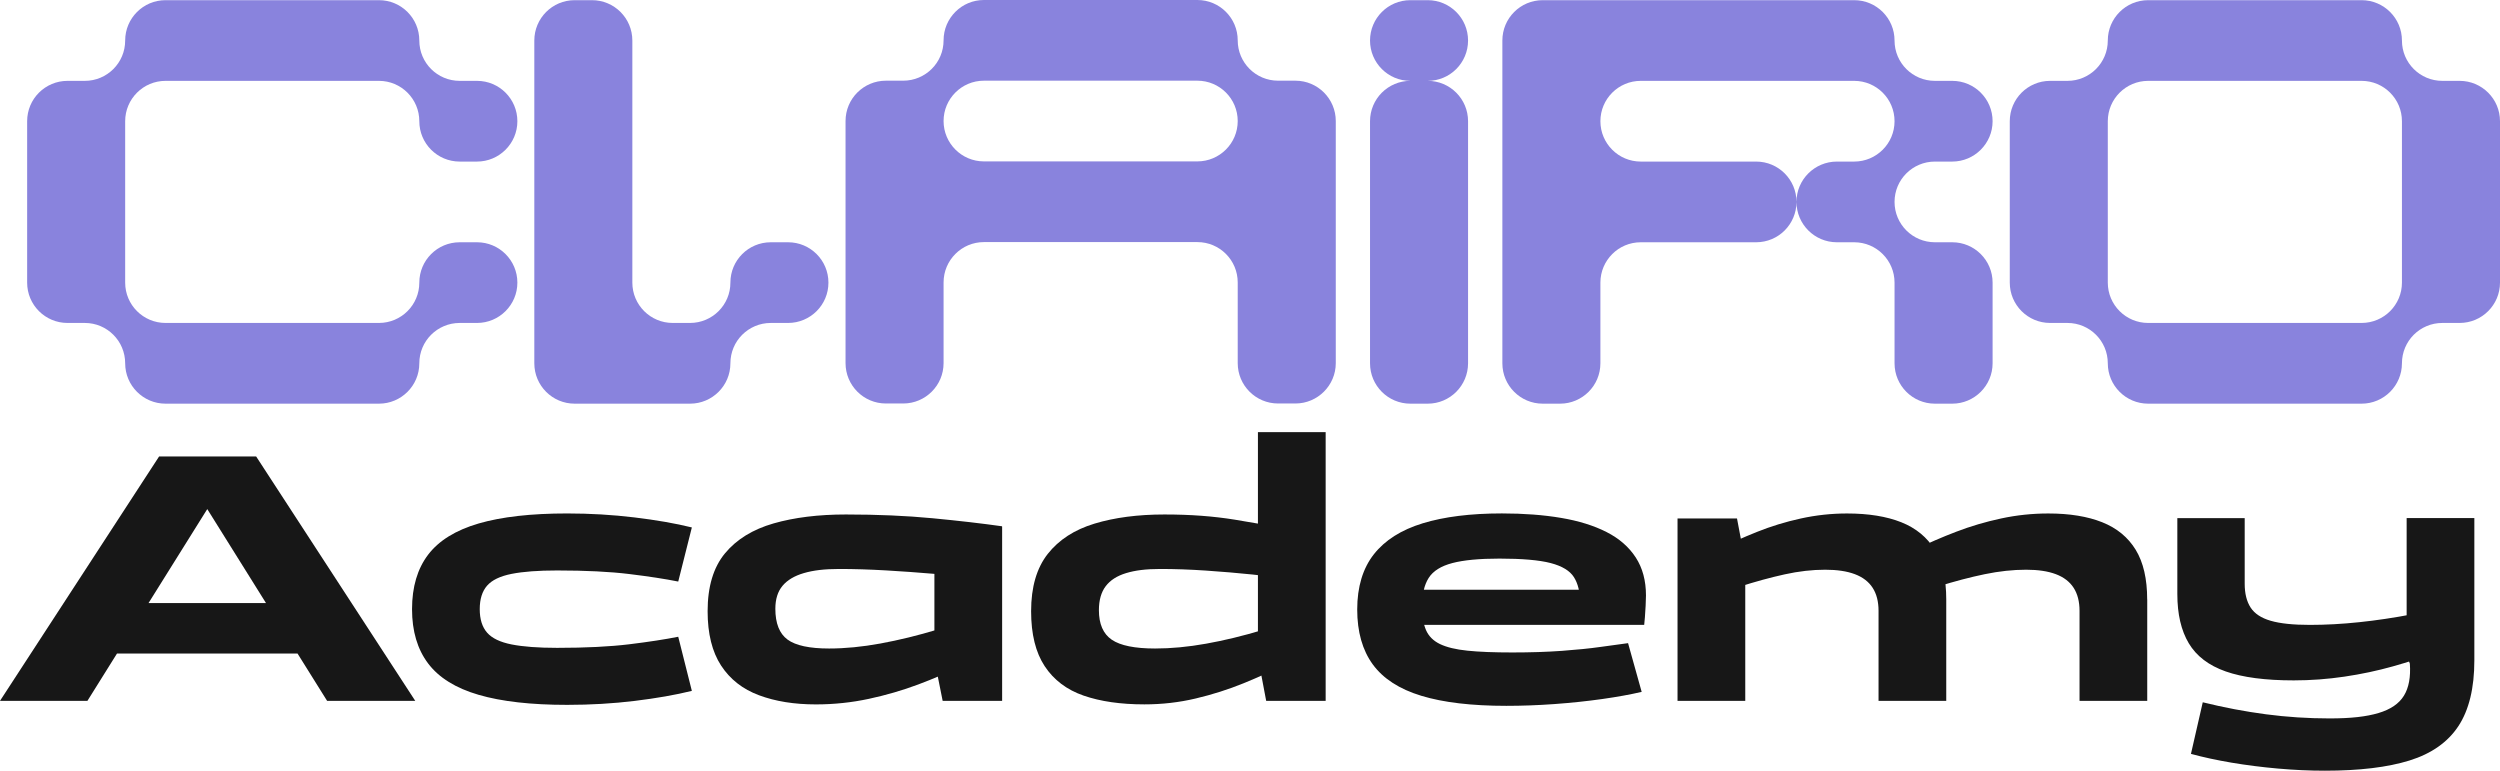
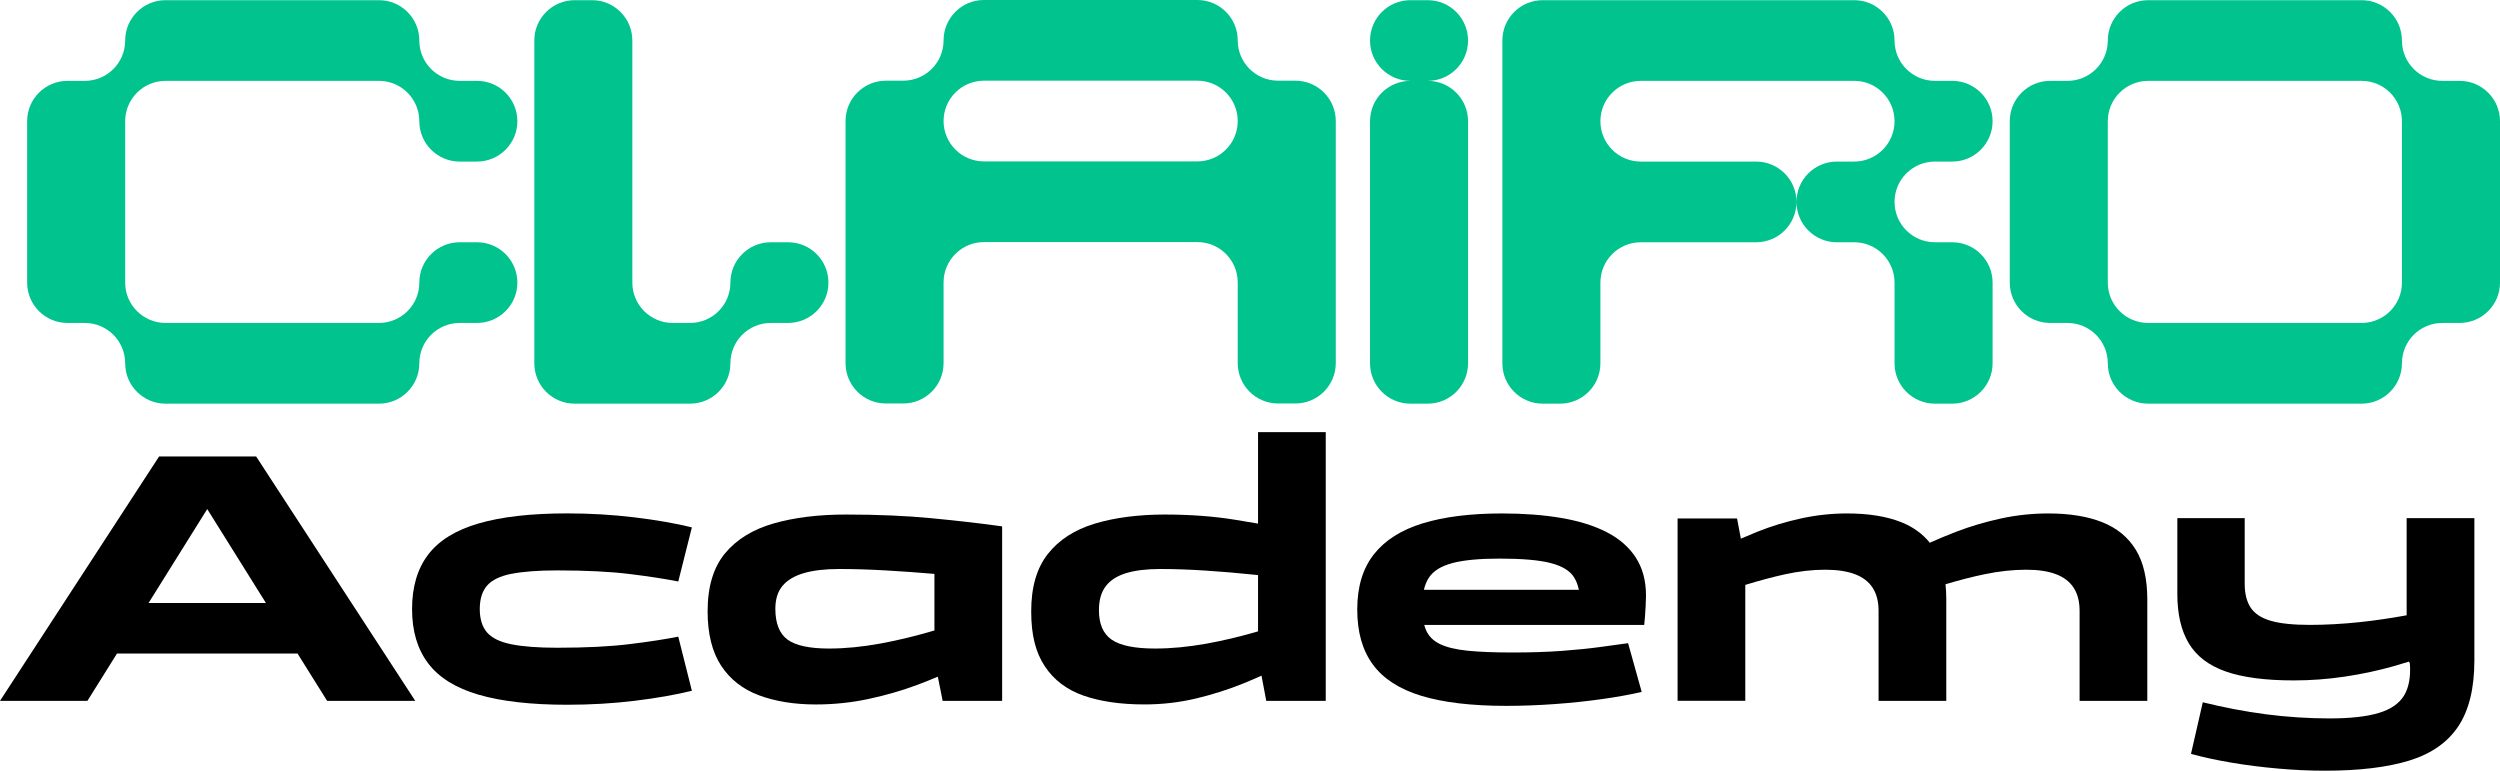
<svg xmlns="http://www.w3.org/2000/svg" id="Capa_2" data-name="Capa 2" viewBox="0 0 872.19 268.88">
  <defs>
    <style>
      .cls-1, .cls-2 {
        stroke-width: 0px;
      }

-       .cls-3 {
-         opacity: .91;
-       }
- 
      .cls-2 {
-         fill: #8983dd;
+         fill: #01c38e;
      }
    </style>
  </defs>
  <g id="Capa_1-2" data-name="Capa 1">
    <g>
-       <path class="cls-2" d="m180.5,98.6c0,3.89-1.58,7.4-4.13,9.95-2.55,2.54-6.07,4.12-9.95,4.12h-6.05c-3.89,0-7.41,1.58-9.96,4.12-2.55,2.55-4.12,6.07-4.12,9.96s-1.57,7.4-4.12,9.95c-2.55,2.55-6.07,4.13-9.96,4.13H57.75c-7.77,0-14.08-6.31-14.08-14.08s-6.3-14.08-14.07-14.08h-6.06c-7.77,0-14.07-6.3-14.07-14.07v-56.31c0-3.89,1.57-7.41,4.12-9.96,2.55-2.54,6.07-4.12,9.95-4.12h6.06c3.88,0,7.4-1.58,9.95-4.12,2.55-2.55,4.12-6.06,4.12-9.95s1.58-7.41,4.13-9.96C50.34,1.63,53.86.06,57.75.06h74.46c7.78,0,14.08,6.3,14.08,14.08s6.3,14.07,14.08,14.07h6.05c7.77,0,14.08,6.3,14.08,14.08,0,3.88-1.58,7.4-4.13,9.95-2.55,2.55-6.07,4.13-9.95,4.13h-6.05c-7.78,0-14.08-6.31-14.08-14.08s-6.3-14.08-14.08-14.08H57.75c-3.89,0-7.41,1.58-9.95,4.12-2.55,2.55-4.13,6.07-4.13,9.96v56.31c0,7.77,6.31,14.07,14.08,14.07h74.46c3.89,0,7.41-1.58,9.96-4.12,2.55-2.55,4.12-6.06,4.12-9.95s1.57-7.41,4.12-9.96c2.55-2.55,6.07-4.12,9.96-4.12h6.05c7.77,0,14.08,6.3,14.08,14.08Z" />
-       <path class="cls-2" d="m289.02,98.6c0,3.89-1.57,7.4-4.12,9.95-2.55,2.54-6.07,4.12-9.95,4.12h-6.05c-3.89,0-7.41,1.58-9.96,4.12-2.55,2.55-4.12,6.07-4.12,9.96s-1.57,7.4-4.12,9.95c-2.55,2.55-6.07,4.13-9.96,4.13h-40.26c-7.77,0-14.07-6.31-14.07-14.08V14.14c0-3.89,1.58-7.41,4.12-9.96,2.55-2.55,6.06-4.12,9.95-4.12h6.06c7.77,0,14.07,6.3,14.07,14.08v84.46c0,7.77,6.31,14.07,14.08,14.07h6.05c3.89,0,7.41-1.58,9.96-4.12,2.55-2.55,4.12-6.06,4.12-9.95s1.57-7.41,4.12-9.96c2.55-2.55,6.07-4.12,9.96-4.12h6.05c7.77,0,14.07,6.3,14.07,14.08Z" />
-       <path class="cls-2" d="m451.94,28.15h-6.05c-7.78,0-14.08-6.3-14.08-14.07s-6.3-14.08-14.08-14.08h-74.46c-3.89,0-7.41,1.57-9.95,4.12-2.55,2.55-4.13,6.07-4.13,9.96s-1.57,7.4-4.12,9.95c-2.55,2.54-6.07,4.12-9.95,4.12h-6.06c-3.88,0-7.4,1.58-9.95,4.12-2.55,2.55-4.12,6.07-4.12,9.96v84.46c0,7.77,6.3,14.08,14.07,14.08h6.06c3.88,0,7.4-1.58,9.95-4.13s4.12-6.07,4.12-9.95v-28.15c0-3.89,1.58-7.41,4.13-9.96,2.54-2.55,6.06-4.12,9.95-4.12h74.46c7.78,0,14.08,6.3,14.08,14.08v28.15c0,7.77,6.3,14.08,14.08,14.08h6.05c3.88,0,7.4-1.58,9.95-4.13,2.55-2.55,4.13-6.07,4.13-9.95V42.23c0-7.78-6.31-14.08-14.08-14.08Zm-24.25,24.03c-2.55,2.55-6.07,4.13-9.96,4.13h-74.46c-7.77,0-14.08-6.31-14.08-14.08,0-3.89,1.58-7.41,4.13-9.96,2.54-2.54,6.06-4.12,9.95-4.12h74.46c7.78,0,14.08,6.3,14.08,14.08,0,3.88-1.57,7.4-4.12,9.95Z" />
-       <path class="cls-2" d="m512.17,42.29v84.46c0,3.88-1.58,7.4-4.12,9.95-2.55,2.55-6.06,4.13-9.95,4.13h-6.06c-7.77,0-14.07-6.31-14.07-14.08V42.29c0-3.89,1.58-7.41,4.12-9.96,2.55-2.54,6.06-4.12,9.95-4.12-7.77,0-14.07-6.3-14.07-14.07,0-3.89,1.58-7.41,4.12-9.96,2.55-2.55,6.06-4.12,9.95-4.12h6.06c7.77,0,14.07,6.3,14.07,14.08,0,3.89-1.58,7.4-4.12,9.95-2.55,2.54-6.06,4.12-9.95,4.12,7.77,0,14.07,6.3,14.07,14.08Z" />
-       <path class="cls-2" d="m695.17,98.6v28.15c0,3.88-1.58,7.4-4.13,9.95-2.55,2.55-6.07,4.13-9.95,4.13h-6.05c-7.78,0-14.08-6.31-14.08-14.08v-28.15c0-7.78-6.3-14.08-14.08-14.08h-6.05c-7.77,0-14.08-6.3-14.08-14.08,0-3.89,1.58-7.4,4.13-9.95,2.55-2.54,6.07-4.12,9.95-4.12h6.05c3.89,0,7.41-1.58,9.96-4.13,2.55-2.55,4.12-6.07,4.12-9.95,0-7.78-6.3-14.08-14.08-14.08h-74.46c-3.89,0-7.41,1.58-9.95,4.12-2.55,2.55-4.13,6.07-4.13,9.96,0,7.77,6.31,14.08,14.08,14.08h40.26c7.77,0,14.07,6.3,14.07,14.07,0,3.89-1.58,7.41-4.12,9.96-2.55,2.55-6.06,4.12-9.95,4.12h-40.26c-3.89,0-7.41,1.57-9.95,4.12-2.55,2.55-4.13,6.07-4.13,9.96v28.15c0,3.88-1.57,7.4-4.12,9.95-2.55,2.55-6.07,4.13-9.95,4.13h-6.06c-7.77,0-14.07-6.31-14.07-14.08V14.14c0-3.89,1.57-7.41,4.12-9.96,2.55-2.55,6.07-4.12,9.95-4.12h108.67c7.78,0,14.08,6.3,14.08,14.08s6.3,14.07,14.08,14.07h6.05c7.77,0,14.08,6.3,14.08,14.08,0,3.88-1.58,7.4-4.13,9.95s-6.07,4.13-9.95,4.13h-6.05c-3.89,0-7.41,1.58-9.96,4.12-2.55,2.55-4.12,6.06-4.12,9.95,0,7.78,6.3,14.08,14.08,14.08h6.05c7.77,0,14.08,6.3,14.08,14.08Z" />
-       <path class="cls-2" d="m858.11,28.21h-6.05c-7.78,0-14.08-6.3-14.08-14.07S831.68.06,823.9.06h-74.46c-3.88,0-7.4,1.57-9.95,4.12-2.55,2.55-4.13,6.07-4.13,9.96s-1.58,7.4-4.12,9.95c-2.55,2.54-6.06,4.12-9.95,4.12h-6.06c-3.89,0-7.4,1.58-9.95,4.12-2.54,2.55-4.12,6.07-4.12,9.96v56.31c0,7.77,6.3,14.07,14.07,14.07h6.06c7.77,0,14.07,6.3,14.07,14.08s6.31,14.08,14.08,14.08h74.46c3.89,0,7.41-1.58,9.96-4.13,2.54-2.55,4.12-6.07,4.12-9.95s1.58-7.41,4.12-9.96c2.55-2.54,6.07-4.12,9.96-4.12h6.05c3.89,0,7.41-1.58,9.95-4.12,2.55-2.55,4.13-6.06,4.13-9.95v-56.31c0-7.78-6.31-14.08-14.08-14.08Zm-108.67,84.46c-7.77,0-14.08-6.3-14.08-14.07v-56.31c0-3.89,1.58-7.41,4.13-9.96,2.55-2.54,6.07-4.12,9.95-4.12h74.46c7.78,0,14.08,6.3,14.08,14.08v56.31c0,3.89-1.58,7.4-4.12,9.95-2.55,2.54-6.07,4.12-9.96,4.12h-74.46Z" />
-     </g>
-     <g class="cls-3">
-       <path class="cls-1" d="m81.62,159.26l-.5,4.25-50.62,81H0l55.5-85.25h26.12Zm36.88,68.75H28.12v-17.62h90.38v17.62Zm-4.38,16.5l-50.62-81-.25-4.25h26.12l55.5,85.25h-30.75Z" />
-       <path class="cls-1" d="m143.75,212.51c0-7.75,1.88-14.08,5.62-19,3.75-4.92,9.62-8.54,17.62-10.88,8-2.33,18.29-3.5,30.88-3.5,8,0,15.81.46,23.44,1.38,7.62.92,14.31,2.08,20.06,3.5l-4.75,18.88c-4.58-.92-10.27-1.79-17.06-2.62-6.79-.83-15.19-1.25-25.19-1.25-6.58,0-11.88.4-15.88,1.19-4,.79-6.86,2.17-8.56,4.12-1.71,1.96-2.56,4.69-2.56,8.19s.85,6.23,2.56,8.19c1.71,1.96,4.56,3.33,8.56,4.12,4,.79,9.29,1.19,15.88,1.19,10,0,18.39-.42,25.19-1.25,6.79-.83,12.48-1.71,17.06-2.62l4.75,18.88c-5.75,1.42-12.4,2.58-19.94,3.5-7.54.92-15.4,1.38-23.56,1.38-12.58,0-22.88-1.17-30.88-3.5s-13.88-5.98-17.62-10.94c-3.75-4.96-5.62-11.27-5.62-18.94Z" />
-       <path class="cls-1" d="m349.62,183.63l-10.12,18c-3.83-.5-8.42-.98-13.75-1.44-5.33-.46-10.88-.85-16.62-1.19-5.75-.33-11.21-.5-16.38-.5s-9.02.48-12.31,1.44c-3.29.96-5.77,2.44-7.44,4.44-1.67,2-2.5,4.67-2.5,8,0,5.08,1.42,8.67,4.25,10.75,2.83,2.08,7.67,3.12,14.5,3.12,5.58,0,11.56-.58,17.94-1.75,6.38-1.17,13.02-2.79,19.94-4.88,6.92-2.08,13.96-4.46,21.12-7.12v12.88c-3.75,2.17-7.98,4.44-12.69,6.81-4.71,2.38-9.79,4.58-15.25,6.62-5.46,2.04-11.19,3.71-17.19,5s-12.17,1.94-18.5,1.94c-7.5,0-14.11-1.06-19.81-3.19-5.71-2.12-10.12-5.58-13.25-10.38-3.12-4.79-4.69-11.1-4.69-18.94,0-8.58,2.02-15.31,6.06-20.19,4.04-4.88,9.69-8.35,16.94-10.44,7.25-2.08,15.67-3.12,25.25-3.12,11,0,21.06.44,30.19,1.31s17.23,1.81,24.31,2.81Zm-23.62,1.88l23.62-1.75v60.75h-20.75l-2.88-14.38v-44.62Z" />
-       <path class="cls-1" d="m450.75,184.88l-.12,17.25c-3.83-.58-8.38-1.14-13.62-1.69-5.25-.54-10.69-1-16.31-1.38s-10.94-.56-15.94-.56-8.71.48-11.88,1.44c-3.17.96-5.54,2.48-7.12,4.56-1.58,2.08-2.38,4.88-2.38,8.38,0,4.83,1.5,8.27,4.5,10.31,3,2.04,8.04,3.06,15.12,3.06,5.58,0,11.52-.56,17.81-1.69,6.29-1.12,12.83-2.71,19.62-4.75,6.79-2.04,13.69-4.35,20.69-6.94v12c-3.67,2-7.79,4.21-12.38,6.62-4.58,2.42-9.54,4.71-14.88,6.88-5.33,2.17-10.9,3.94-16.69,5.31-5.79,1.38-11.77,2.06-17.94,2.06-8.25,0-15.31-1.02-21.19-3.06s-10.4-5.46-13.56-10.25c-3.17-4.79-4.75-11.19-4.75-19.19,0-8.42,1.94-15.08,5.81-20,3.88-4.92,9.31-8.44,16.31-10.56s15.12-3.19,24.38-3.19,17.1.61,24.56,1.81c7.46,1.21,14.1,2.4,19.94,3.56Zm-11.88-34.12h23.62v93.75h-20.75l-2.88-15.25v-78.5Z" />
-       <path class="cls-1" d="m527.62,227.63c6.33,0,12.08-.19,17.25-.56,5.17-.38,9.69-.83,13.56-1.38,3.88-.54,7.06-.98,9.56-1.31l4.75,17c-3.92.92-8.52,1.75-13.81,2.5-5.29.75-10.83,1.33-16.62,1.75-5.79.42-11.4.62-16.81.62-12.08,0-21.96-1.17-29.62-3.5-7.67-2.33-13.31-5.98-16.94-10.94-3.62-4.96-5.44-11.35-5.44-19.19s1.94-14.33,5.81-19.25c3.88-4.92,9.56-8.52,17.06-10.81,7.5-2.29,16.71-3.44,27.62-3.44,7.58,0,14.46.52,20.62,1.56,6.17,1.04,11.46,2.69,15.88,4.94,4.42,2.25,7.81,5.21,10.19,8.88,2.38,3.67,3.56,8.08,3.56,13.25,0,1-.04,2.21-.12,3.62-.08,1.42-.17,2.73-.25,3.94-.08,1.21-.17,2.11-.25,2.69h-87.38v-12.25h67.62l-2.62,4.38c0-3.58-.71-6.5-2.12-8.75-1.42-2.25-4.12-3.89-8.12-4.94-4-1.04-9.96-1.56-17.88-1.56-7,0-12.48.52-16.44,1.56-3.96,1.04-6.71,2.77-8.25,5.19-1.54,2.42-2.31,5.75-2.31,10,0,3.33.46,6.06,1.38,8.19.92,2.12,2.54,3.75,4.88,4.88,2.33,1.12,5.54,1.9,9.62,2.31,4.08.42,9.29.62,15.62.62Z" />
-       <path class="cls-1" d="m585.25,244.51v-63.62h20.75l2.88,15.25v48.38h-23.62Zm93.75-35.38v35.38h-23.62v-31.38c0-3.25-.69-5.94-2.06-8.06s-3.44-3.71-6.19-4.75c-2.75-1.04-6.21-1.56-10.38-1.56-4.5,0-9.21.54-14.12,1.62-4.92,1.08-10.25,2.54-16,4.38-5.75,1.83-12.21,3.96-19.38,6.38v-13.25c3.5-1.92,7.44-3.96,11.81-6.12,4.38-2.17,9-4.23,13.88-6.19,4.88-1.96,9.98-3.52,15.31-4.69,5.33-1.17,10.71-1.75,16.12-1.75,7.5,0,13.81,1.02,18.94,3.06,5.12,2.04,9.02,5.25,11.69,9.62,2.67,4.38,4,10.15,4,17.31Zm70.12,0v35.38h-23.62v-31.38c0-3.25-.69-5.94-2.06-8.06s-3.44-3.71-6.19-4.75c-2.75-1.04-6.21-1.56-10.38-1.56-4.58,0-9.4.52-14.44,1.56-5.04,1.04-10.5,2.48-16.38,4.31-5.88,1.83-12.44,4-19.69,6.5v-13.25c3.58-2,7.58-4.08,12-6.25,4.42-2.17,9.12-4.21,14.12-6.12,5-1.92,10.21-3.46,15.62-4.62,5.42-1.17,10.92-1.75,16.5-1.75,7.42,0,13.69,1.02,18.81,3.06,5.12,2.04,9.02,5.25,11.69,9.62,2.67,4.38,4,10.15,4,17.31Z" />
-       <path class="cls-1" d="m759.62,207.26v-26.5h23.5v22.88c0,3.42.69,6.19,2.06,8.31s3.71,3.67,7,4.62c3.29.96,7.85,1.44,13.69,1.44,5.5,0,11.23-.31,17.19-.94,5.96-.62,12.1-1.54,18.44-2.75,6.33-1.21,12.83-2.69,19.5-4.44v13.25c-3.25,1.42-7.11,2.96-11.56,4.62-4.46,1.67-9.36,3.25-14.69,4.75-5.33,1.5-10.94,2.69-16.81,3.56s-11.77,1.31-17.69,1.31c-9.92,0-17.83-1.04-23.75-3.12-5.92-2.08-10.21-5.35-12.88-9.81-2.67-4.46-4-10.19-4-17.19Zm103.62-26.5v49.62c0,9.67-1.86,17.31-5.56,22.94-3.71,5.62-9.4,9.62-17.06,12-7.67,2.38-17.5,3.56-29.5,3.56-5.33,0-10.81-.25-16.44-.75s-11.02-1.19-16.19-2.06c-5.17-.88-9.88-1.9-14.12-3.06l4.12-18c7.42,1.83,14.77,3.23,22.06,4.19,7.29.96,14.69,1.44,22.19,1.44s12.85-.62,17.06-1.88c4.21-1.25,7.17-3.27,8.88-6.06,1.71-2.79,2.39-6.52,2.06-11.19l-1.12-2.88v-47.88h23.62Z" />
+       <g>
+         <path class="cls-2" d="m180.5,98.6c0,3.89-1.58,7.4-4.13,9.95-2.55,2.54-6.07,4.12-9.95,4.12h-6.05c-3.89,0-7.41,1.58-9.96,4.12-2.55,2.55-4.12,6.07-4.12,9.96s-1.57,7.4-4.12,9.95c-2.55,2.55-6.07,4.13-9.96,4.13H57.75c-7.77,0-14.08-6.31-14.08-14.08s-6.3-14.08-14.07-14.08h-6.06c-7.77,0-14.07-6.3-14.07-14.07v-56.31c0-3.89,1.57-7.41,4.12-9.96,2.55-2.54,6.07-4.12,9.95-4.12h6.06c3.88,0,7.4-1.58,9.95-4.12,2.55-2.55,4.12-6.06,4.12-9.95s1.58-7.41,4.13-9.96C50.34,1.63,53.86.06,57.75.06h74.46c7.78,0,14.08,6.3,14.08,14.08s6.3,14.07,14.08,14.07h6.05c7.77,0,14.08,6.3,14.08,14.08,0,3.88-1.58,7.4-4.13,9.95-2.55,2.55-6.07,4.13-9.95,4.13h-6.05c-7.78,0-14.08-6.31-14.08-14.08s-6.3-14.08-14.08-14.08H57.75c-3.89,0-7.41,1.58-9.95,4.12-2.55,2.55-4.13,6.07-4.13,9.96v56.31c0,7.77,6.31,14.07,14.08,14.07h74.46c3.89,0,7.41-1.58,9.96-4.12,2.55-2.55,4.12-6.06,4.12-9.95s1.57-7.41,4.12-9.96c2.55-2.55,6.07-4.12,9.96-4.12h6.05c7.77,0,14.08,6.3,14.08,14.08Z" />
+         <path class="cls-2" d="m289.02,98.6c0,3.89-1.57,7.4-4.12,9.95-2.55,2.54-6.07,4.12-9.95,4.12h-6.05c-3.89,0-7.41,1.58-9.96,4.12-2.55,2.55-4.12,6.07-4.12,9.96s-1.57,7.4-4.12,9.95c-2.55,2.55-6.07,4.13-9.96,4.13h-40.26c-7.77,0-14.07-6.31-14.07-14.08V14.14c0-3.89,1.58-7.41,4.12-9.96,2.55-2.55,6.06-4.12,9.95-4.12h6.06c7.77,0,14.07,6.3,14.07,14.08v84.46c0,7.77,6.31,14.07,14.08,14.07h6.05c3.89,0,7.41-1.58,9.96-4.12,2.55-2.55,4.12-6.06,4.12-9.95s1.57-7.41,4.12-9.96c2.55-2.55,6.07-4.12,9.96-4.12h6.05c7.77,0,14.07,6.3,14.07,14.08Z" />
+         <path class="cls-2" d="m451.94,28.15h-6.05c-7.78,0-14.08-6.3-14.08-14.07s-6.3-14.08-14.08-14.08h-74.46c-3.89,0-7.41,1.57-9.95,4.12-2.55,2.55-4.13,6.07-4.13,9.96s-1.57,7.4-4.12,9.95c-2.55,2.54-6.07,4.12-9.95,4.12h-6.06c-3.88,0-7.4,1.58-9.95,4.12-2.55,2.55-4.12,6.07-4.12,9.96v84.46c0,7.77,6.3,14.08,14.07,14.08h6.06c3.88,0,7.4-1.58,9.95-4.13s4.12-6.07,4.12-9.95v-28.15c0-3.89,1.58-7.41,4.13-9.96,2.54-2.55,6.06-4.12,9.95-4.12h74.46c7.78,0,14.08,6.3,14.08,14.08v28.15c0,7.77,6.3,14.08,14.08,14.08h6.05c3.88,0,7.4-1.58,9.95-4.13,2.55-2.55,4.13-6.07,4.13-9.95V42.23c0-7.78-6.31-14.08-14.08-14.08Zm-24.25,24.03c-2.55,2.55-6.07,4.13-9.96,4.13h-74.46c-7.77,0-14.08-6.31-14.08-14.08,0-3.89,1.58-7.41,4.13-9.96,2.54-2.54,6.06-4.12,9.95-4.12h74.46c7.78,0,14.08,6.3,14.08,14.08,0,3.88-1.57,7.4-4.12,9.95Z" />
+         <path class="cls-2" d="m512.17,42.29v84.46c0,3.88-1.58,7.4-4.12,9.95-2.55,2.55-6.06,4.13-9.95,4.13h-6.06c-7.77,0-14.07-6.31-14.07-14.08V42.29c0-3.89,1.58-7.41,4.12-9.96,2.55-2.54,6.06-4.12,9.95-4.12-7.77,0-14.07-6.3-14.07-14.07,0-3.89,1.58-7.41,4.12-9.96,2.55-2.55,6.06-4.12,9.95-4.12h6.06c7.77,0,14.07,6.3,14.07,14.08,0,3.89-1.58,7.4-4.12,9.95-2.55,2.54-6.06,4.12-9.95,4.12,7.77,0,14.07,6.3,14.07,14.08Z" />
+         <path class="cls-2" d="m695.17,98.6v28.15c0,3.88-1.58,7.4-4.13,9.95-2.55,2.55-6.07,4.13-9.95,4.13h-6.05c-7.78,0-14.08-6.31-14.08-14.08v-28.15c0-7.78-6.3-14.08-14.08-14.08h-6.05c-7.77,0-14.08-6.3-14.08-14.08,0-3.89,1.58-7.4,4.13-9.95,2.55-2.54,6.07-4.12,9.95-4.12h6.05c3.89,0,7.41-1.58,9.96-4.13,2.55-2.55,4.12-6.07,4.12-9.95,0-7.78-6.3-14.08-14.08-14.08h-74.46c-3.89,0-7.41,1.58-9.95,4.12-2.55,2.55-4.13,6.07-4.13,9.96,0,7.77,6.31,14.08,14.08,14.08h40.26c7.77,0,14.07,6.3,14.07,14.07,0,3.89-1.58,7.41-4.12,9.96-2.55,2.55-6.06,4.12-9.95,4.12h-40.26c-3.89,0-7.41,1.57-9.95,4.12-2.55,2.55-4.13,6.07-4.13,9.96v28.15c0,3.88-1.57,7.4-4.12,9.95-2.55,2.55-6.07,4.13-9.95,4.13h-6.06c-7.77,0-14.07-6.31-14.07-14.08V14.14c0-3.89,1.57-7.41,4.12-9.96,2.55-2.55,6.07-4.12,9.95-4.12h108.67c7.78,0,14.08,6.3,14.08,14.08s6.3,14.07,14.08,14.07h6.05c7.77,0,14.08,6.3,14.08,14.08,0,3.88-1.58,7.4-4.13,9.95s-6.07,4.13-9.95,4.13h-6.05c-3.89,0-7.41,1.58-9.96,4.12-2.55,2.55-4.12,6.06-4.12,9.95,0,7.78,6.3,14.08,14.08,14.08h6.05c7.77,0,14.08,6.3,14.08,14.08Z" />
+         <path class="cls-2" d="m858.11,28.21h-6.05c-7.78,0-14.08-6.3-14.08-14.07S831.68.06,823.9.06h-74.46c-3.88,0-7.4,1.57-9.95,4.12-2.55,2.55-4.13,6.07-4.13,9.96s-1.58,7.4-4.12,9.95c-2.55,2.54-6.06,4.12-9.95,4.12h-6.06c-3.89,0-7.4,1.58-9.95,4.12-2.54,2.55-4.12,6.07-4.12,9.96v56.31c0,7.77,6.3,14.07,14.07,14.07h6.06c7.77,0,14.07,6.3,14.07,14.08s6.31,14.08,14.08,14.08h74.46c3.89,0,7.41-1.58,9.96-4.13,2.54-2.55,4.12-6.07,4.12-9.95s1.58-7.41,4.12-9.96c2.55-2.54,6.07-4.12,9.96-4.12h6.05c3.89,0,7.41-1.58,9.95-4.12,2.55-2.55,4.13-6.06,4.13-9.95v-56.31c0-7.78-6.31-14.08-14.08-14.08Zm-108.67,84.46c-7.77,0-14.08-6.3-14.08-14.07v-56.31c0-3.89,1.58-7.41,4.13-9.96,2.55-2.54,6.07-4.12,9.95-4.12h74.46c7.78,0,14.08,6.3,14.08,14.08v56.31c0,3.89-1.58,7.4-4.12,9.95-2.55,2.54-6.07,4.12-9.96,4.12h-74.46Z" />
+       </g>
+       <g>
+         <path class="cls-1" d="m81.62,159.26h-26.12L0,244.51h30.5l10.31-16.5h63l10.31,16.5h30.75l-55.5-85.25h-7.75Zm-29.8,51.12l20.48-32.78,20.48,32.78h-40.97Z" />
+         <path class="cls-1" d="m178.5,200.19c4-.79,9.29-1.19,15.88-1.19,10,0,18.39.42,25.19,1.25,6.79.83,12.48,1.71,17.06,2.62l4.75-18.88c-5.75-1.42-12.44-2.58-20.06-3.5-7.62-.92-15.44-1.38-23.44-1.38-12.58,0-22.88,1.17-30.88,3.5-8,2.33-13.88,5.96-17.62,10.88-3.75,4.92-5.62,11.25-5.62,19s1.88,13.98,5.62,18.94c3.75,4.96,9.62,8.61,17.62,10.94s18.29,3.5,30.88,3.5c8.17,0,16.02-.46,23.56-1.38,7.54-.92,14.19-2.08,19.94-3.5l-4.75-18.88c-4.58.92-10.27,1.79-17.06,2.62-6.79.83-15.19,1.25-25.19,1.25-6.58,0-11.88-.39-15.88-1.19-4-.79-6.86-2.17-8.56-4.12-1.71-1.96-2.56-4.69-2.56-8.19s.85-6.23,2.56-8.19c1.71-1.96,4.56-3.33,8.56-4.12Z" />
+         <path class="cls-1" d="m325.31,180.82c-9.12-.88-19.19-1.31-30.19-1.31-9.58,0-18,1.04-25.25,3.12-7.25,2.08-12.9,5.56-16.94,10.44-4.04,4.88-6.06,11.61-6.06,20.19,0,7.83,1.56,14.15,4.69,18.94,3.12,4.79,7.54,8.25,13.25,10.38,5.71,2.12,12.31,3.19,19.81,3.19,6.33,0,12.5-.65,18.5-1.94s11.73-2.96,17.19-5c2.37-.89,4.65-1.81,6.87-2.76l1.69,8.44h20.75v-60.75h-.07s.07-.12.07-.12c-7.08-1-15.19-1.94-24.31-2.81Zm-18.12,43.69c-6.38,1.17-12.36,1.75-17.94,1.75-6.83,0-11.67-1.04-14.5-3.12-2.83-2.08-4.25-5.67-4.25-10.75,0-3.33.83-6,2.5-8,1.67-2,4.14-3.48,7.44-4.44,3.29-.96,7.39-1.44,12.31-1.44,5.17,0,10.62.17,16.38.5,5.75.33,11.29.73,16.62,1.19.08,0,.17.01.25.02v19.74c-6.51,1.92-12.79,3.45-18.81,4.55Z" />
+         <path class="cls-1" d="m438.88,182.67c-2.57-.45-5.26-.9-8.06-1.35-7.46-1.21-15.65-1.81-24.56-1.81s-17.38,1.06-24.38,3.19-12.44,5.65-16.31,10.56c-3.88,4.92-5.81,11.58-5.81,20s1.58,14.4,4.75,19.19c3.17,4.79,7.69,8.21,13.56,10.25s12.94,3.06,21.19,3.06c6.17,0,12.14-.69,17.94-2.06,5.79-1.38,11.35-3.14,16.69-5.31,2.14-.87,4.2-1.76,6.22-2.67l1.66,8.8h20.75v-93.75h-23.62v31.92Zm-18.06,41.9c-6.29,1.12-12.23,1.69-17.81,1.69-7.08,0-12.12-1.02-15.12-3.06-3-2.04-4.5-5.48-4.5-10.31,0-3.5.79-6.29,2.38-8.38,1.58-2.08,3.96-3.6,7.12-4.56,3.17-.96,7.12-1.44,11.88-1.44,5,0,10.31.19,15.94.56s11.06.83,16.31,1.38c.64.07,1.26.13,1.88.2v19.62c-6.23,1.82-12.26,3.26-18.06,4.3Z" />
+         <path class="cls-1" d="m560.5,185.63c-4.42-2.25-9.71-3.89-15.88-4.94-6.17-1.04-13.04-1.56-20.62-1.56-10.92,0-20.12,1.15-27.62,3.44-7.5,2.29-13.19,5.9-17.06,10.81-3.88,4.92-5.81,11.33-5.81,19.25s1.81,14.23,5.44,19.19c3.62,4.96,9.27,8.61,16.94,10.94,7.67,2.33,17.54,3.5,29.62,3.5,5.42,0,11.02-.21,16.81-.62,5.79-.42,11.33-1,16.62-1.75,5.29-.75,9.89-1.58,13.81-2.5l-4.75-17c-2.5.33-5.69.77-9.56,1.31-3.88.54-8.4,1-13.56,1.38-5.17.38-10.92.56-17.25.56s-11.54-.21-15.62-.62c-4.08-.42-7.29-1.19-9.62-2.31-2.33-1.12-3.96-2.75-4.88-4.88-.24-.56-.45-1.17-.63-1.81h76.75c.08-.58.17-1.48.25-2.69.08-1.21.17-2.52.25-3.94.08-1.42.12-2.62.12-3.62,0-5.17-1.19-9.58-3.56-13.25-2.38-3.67-5.77-6.62-10.19-8.88Zm-53.81,10.81c3.96-1.04,9.44-1.56,16.44-1.56,7.92,0,13.88.52,17.88,1.56,4,1.04,6.71,2.69,8.12,4.94.79,1.25,1.35,2.71,1.7,4.38h-54.07c.38-1.58.94-2.96,1.68-4.12,1.54-2.42,4.29-4.14,8.25-5.19Z" />
+         <path class="cls-1" d="m733.44,182.19c-5.12-2.04-11.4-3.06-18.81-3.06-5.58,0-11.08.58-16.5,1.75-5.42,1.17-10.62,2.71-15.62,4.62-3.21,1.23-6.28,2.52-9.25,3.85-2.53-3.13-5.83-5.53-9.93-7.16-5.12-2.04-11.44-3.06-18.94-3.06-5.42,0-10.79.58-16.12,1.75-5.33,1.17-10.44,2.73-15.31,4.69-1.91.77-3.77,1.56-5.61,2.36l-1.33-7.05h-20.75v63.62h23.62v-40.44c4.89-1.5,9.49-2.74,13.75-3.68,4.92-1.08,9.62-1.62,14.12-1.62,4.17,0,7.62.52,10.38,1.56,2.75,1.04,4.81,2.62,6.19,4.75s2.06,4.81,2.06,8.06v31.38h23.62v-35.38c0-1.86-.09-3.63-.27-5.3,4.86-1.45,9.45-2.63,13.71-3.51,5.04-1.04,9.85-1.56,14.44-1.56,4.17,0,7.62.52,10.38,1.56,2.75,1.04,4.81,2.62,6.19,4.75s2.06,4.81,2.06,8.06v31.38h23.62v-35.38c0-7.17-1.33-12.94-4-17.31-2.67-4.38-6.56-7.58-11.69-9.62Z" />
+         <path class="cls-1" d="m839.62,180.76v33.9c-5.67,1.04-11.2,1.85-16.56,2.41-5.96.62-11.69.94-17.19.94-5.83,0-10.4-.48-13.69-1.44-3.29-.96-5.62-2.5-7-4.62s-2.06-4.89-2.06-8.31v-22.88h-23.5v26.5c0,7,1.33,12.73,4,17.19,2.67,4.46,6.96,7.73,12.88,9.81,5.92,2.08,13.83,3.12,23.75,3.12,5.92,0,11.81-.44,17.69-1.31s11.48-2.06,16.81-3.56c1.97-.56,3.87-1.13,5.72-1.7l.28.7c.33,4.67-.36,8.4-2.06,11.19-1.71,2.79-4.67,4.81-8.88,6.06-4.21,1.25-9.9,1.88-17.06,1.88s-14.9-.48-22.19-1.44c-7.29-.96-14.65-2.36-22.06-4.19l-4.12,18c4.25,1.17,8.96,2.19,14.12,3.06,5.17.88,10.56,1.56,16.19,2.06s11.1.75,16.44.75c12,0,21.83-1.19,29.5-3.56,7.67-2.38,13.35-6.38,17.06-12,3.71-5.62,5.56-13.27,5.56-22.94v-49.62h-23.62Z" />
+       </g>
    </g>
  </g>
</svg>
